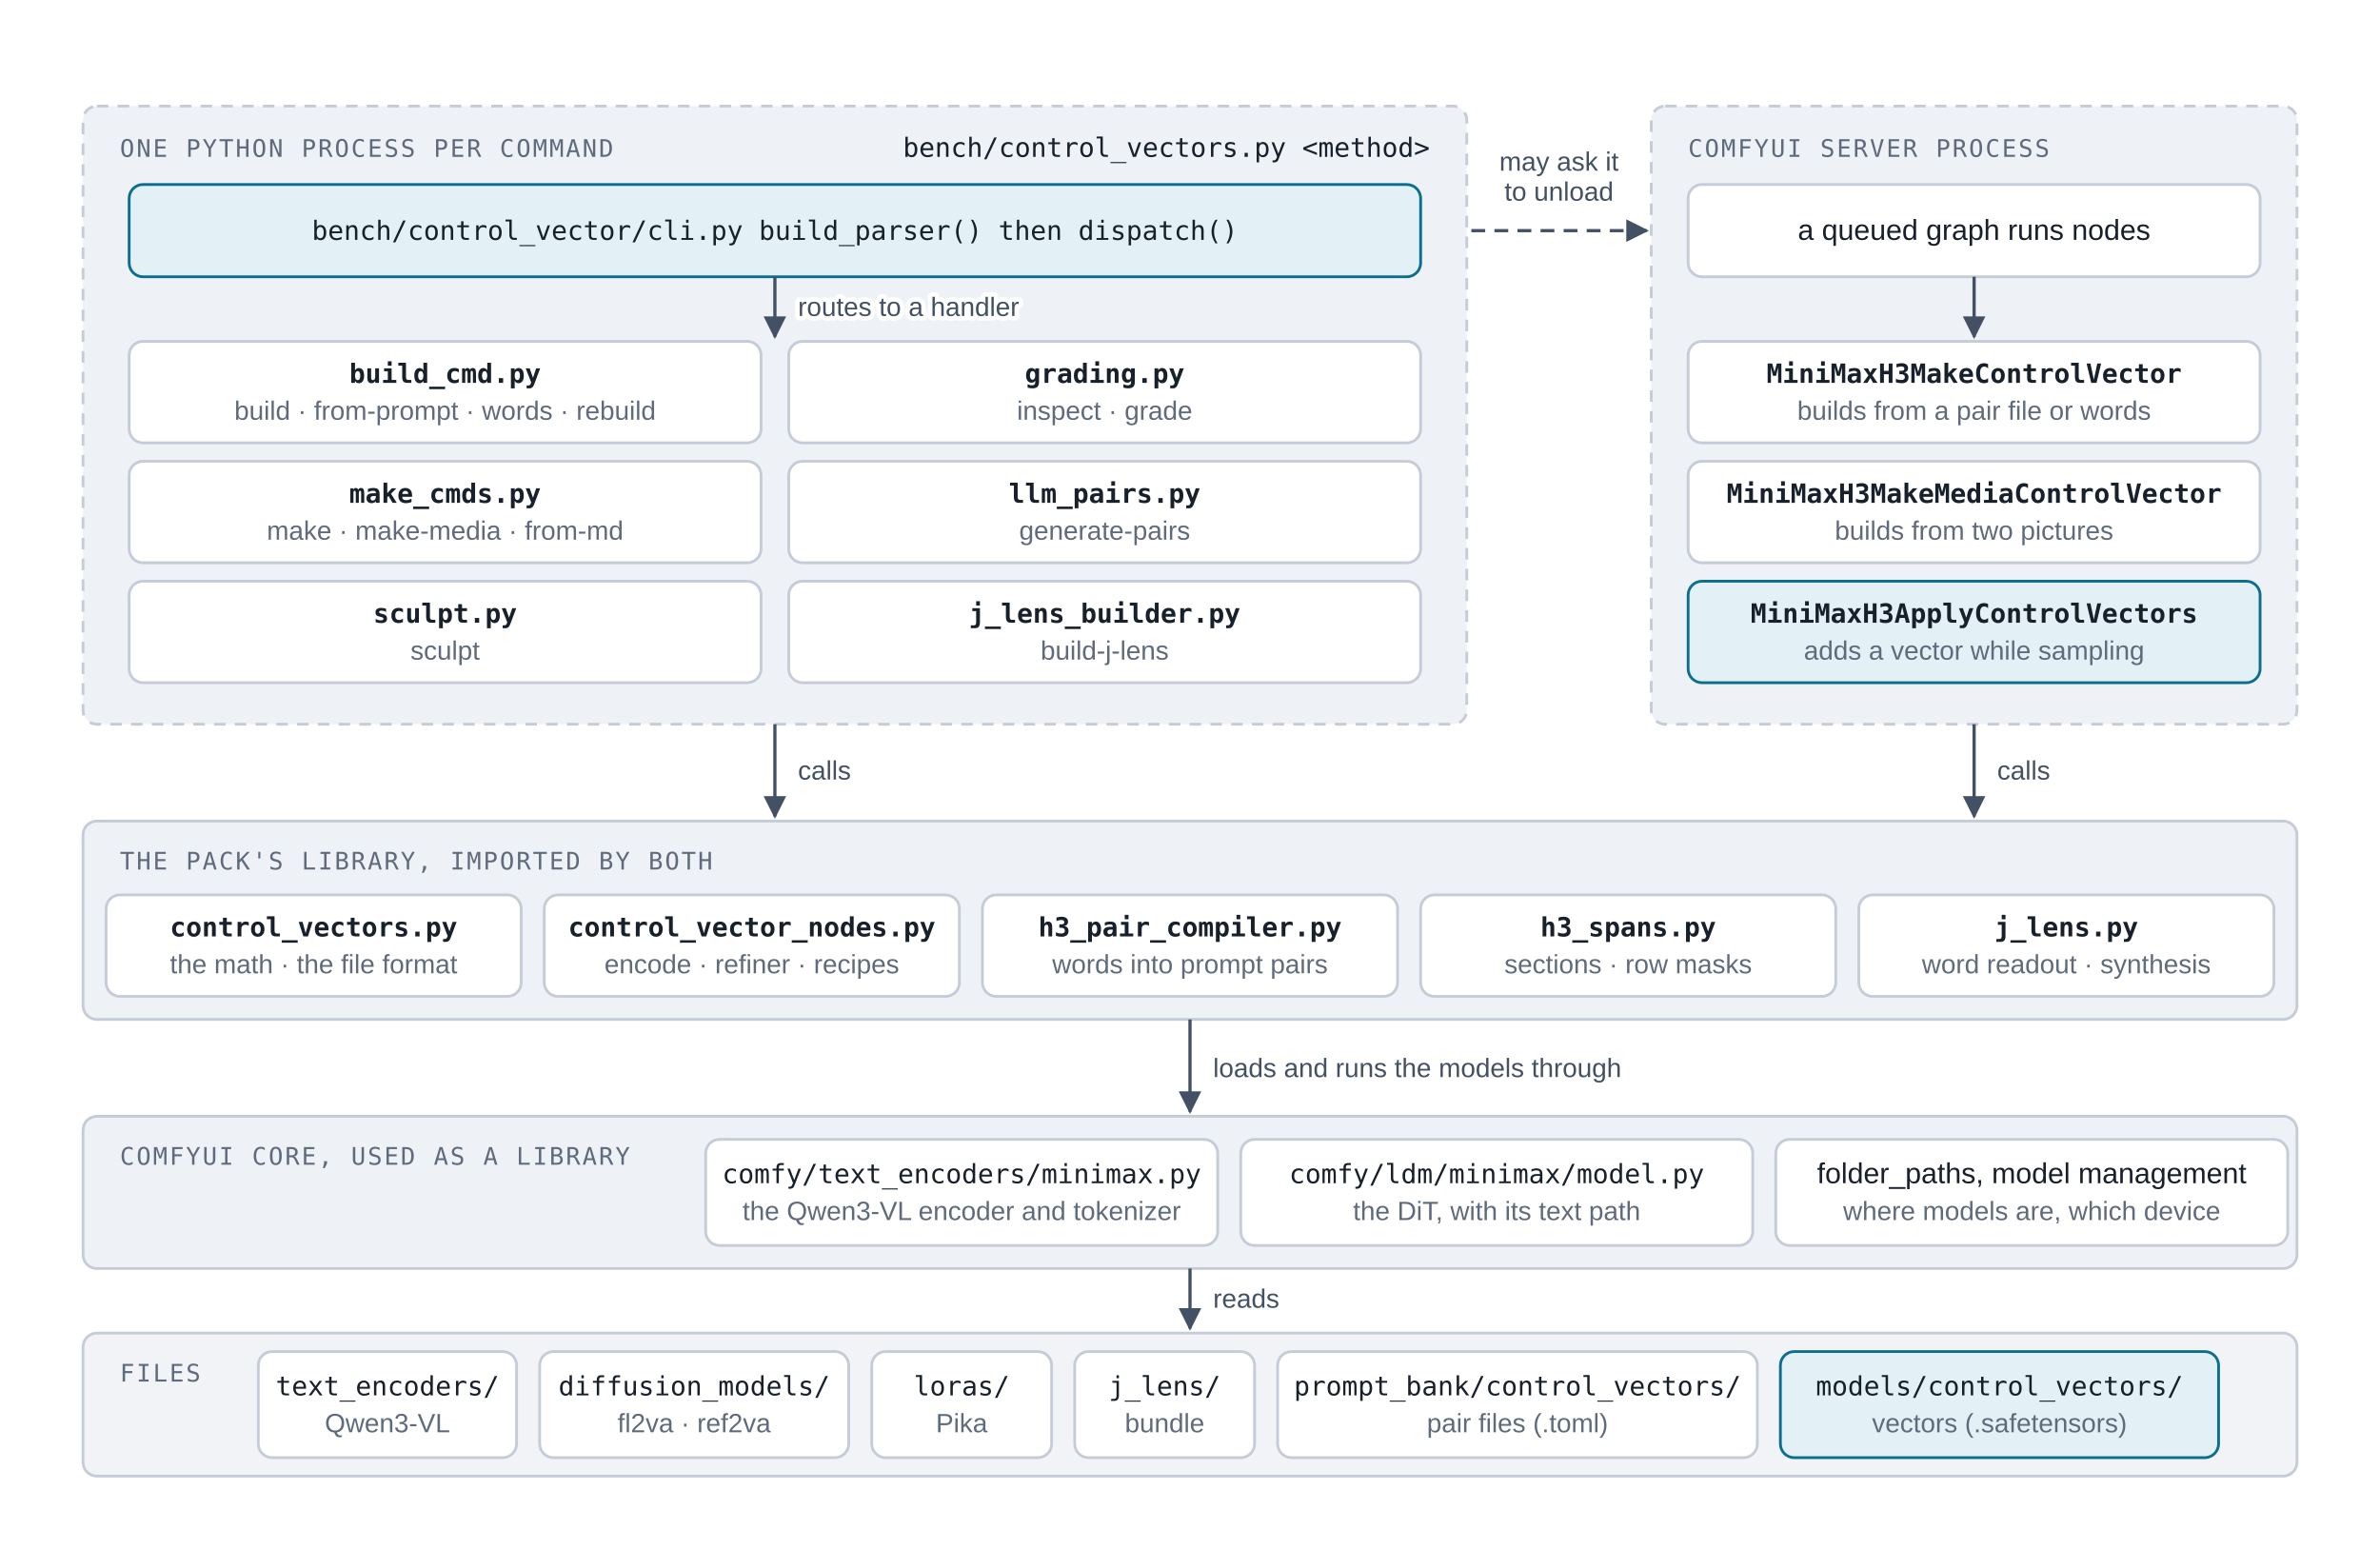
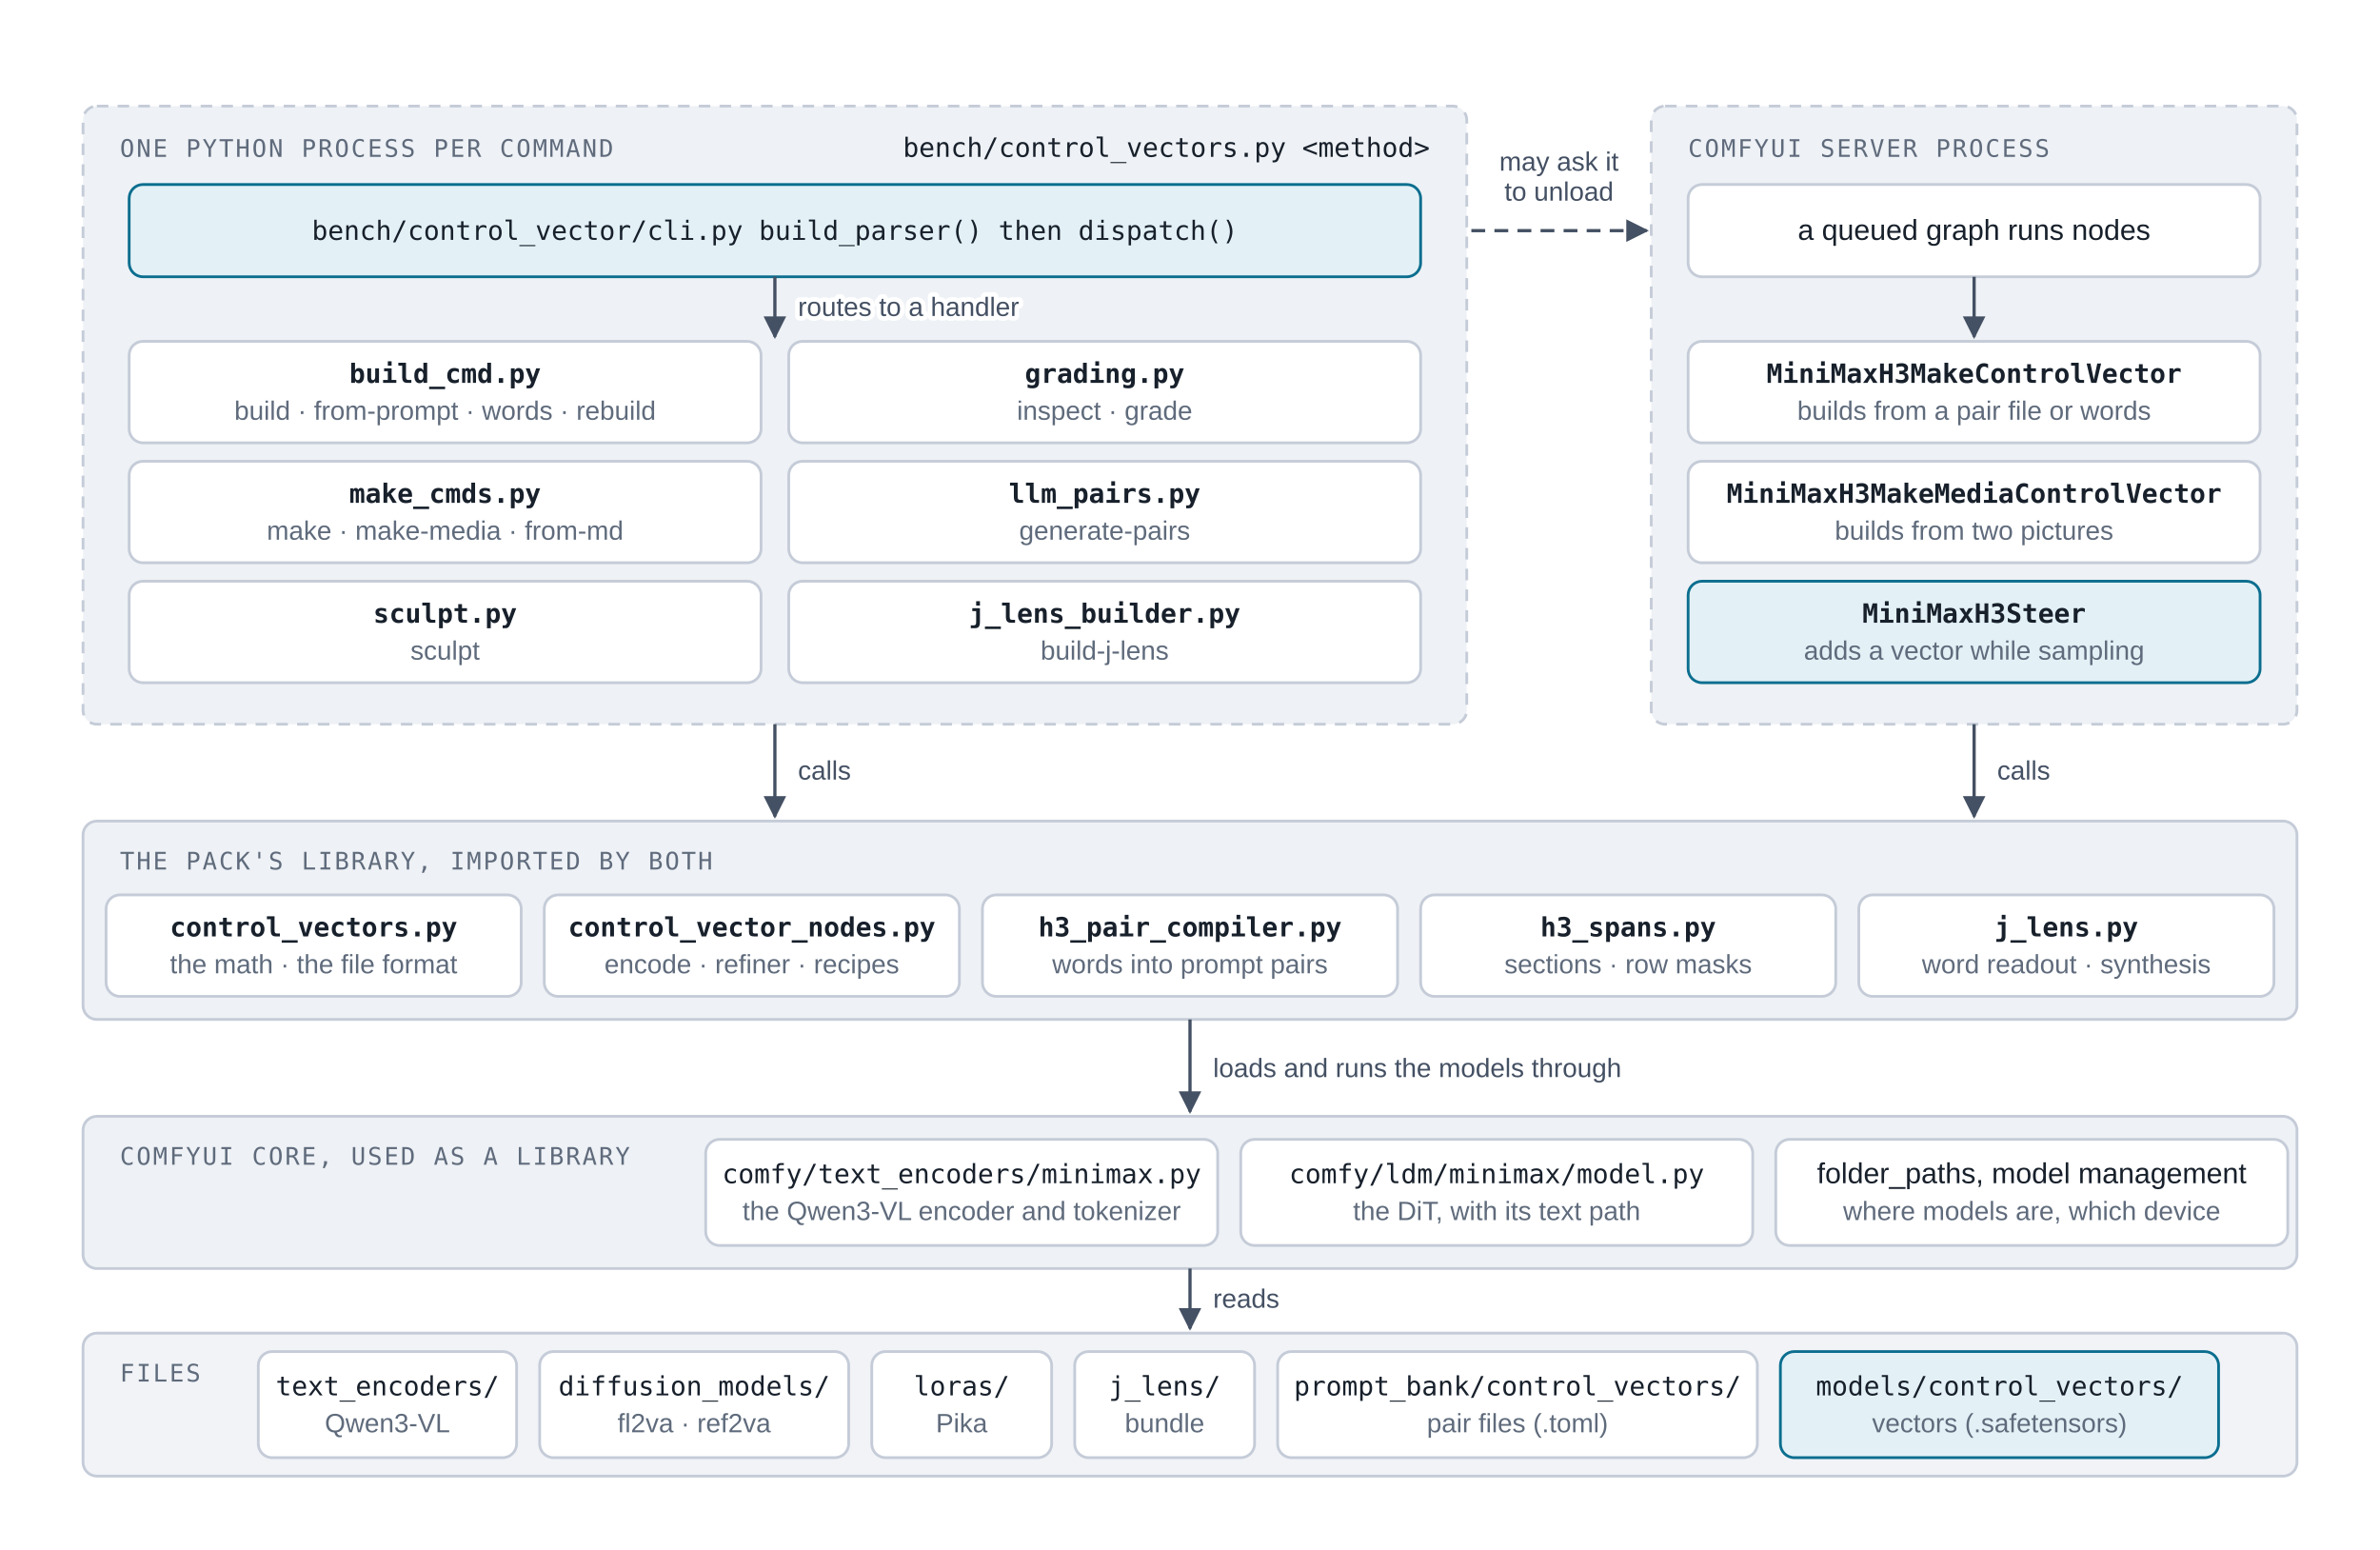
<svg xmlns="http://www.w3.org/2000/svg" viewBox="-16 -16 1032 672" width="100%" role="img" aria-label="The CLI's handlers and ComfyUI's nodes are two processes that call one shared library, which runs the models through ComfyUI's core code and reads the same files.">
  <style>
  .bg { fill: #ffffff; }
  .b { fill: #ffffff; stroke: #c5ccd8; stroke-width: 1.2; }
  .b.acc { fill: #e3f1f6; stroke: #0b6e8f; }
  .b.gpu { fill: #fbeedd; stroke: #a2590a; }
  .proc { fill: #eef1f5; stroke: #c5ccd8; stroke-width: 1.2; stroke-dasharray: 5 4; }
  .band { fill: #eef1f5; stroke: #c5ccd8; stroke-width: 1.2; }
  .band.acc { stroke: #0b6e8f; }
  .band.file { fill: #f1f3f7; }
  .life { stroke: #c5ccd8; stroke-width: 1.2; stroke-dasharray: 3 4; }
  .a { fill: none; stroke: #445063; stroke-width: 1.4; }
  .a.acc { stroke: #0b6e8f; stroke-width: 1.8; }
  .a.dash { stroke-dasharray: 6 4; }
  .ah-n { fill: #445063; } .ah-acc { fill: #0b6e8f; }
  text { font-family: "IBM Plex Sans", "Segoe UI", "Helvetica Neue", Arial, sans-serif; fill: #17202b; }
  text.t, text.lt { font-size: 12.5px; } text.tb { font-size: 13px; font-weight: 600; }
  text.m, text.mb, text.lm { font-family: "IBM Plex Mono", ui-monospace, "SFMono-Regular", Menlo, Consolas, monospace; font-size: 11.5px; }
  text.mb { font-weight: 600; } text.lm { fill: #445063; }
  text.s { font-size: 11.5px; fill: #5f6b7c; }
  text.h { font-family: "IBM Plex Mono", ui-monospace, Menlo, Consolas, monospace; font-size: 10.5px; letter-spacing: 0.08em; fill: #5f6b7c; }
  text.al { font-size: 11.5px; fill: #445063; }
  text.al, text.lt, text.lm { paint-order: stroke; stroke: #ffffff; stroke-width: 4px; stroke-linejoin: round; }
</style>
  <defs>
    <marker id="f1-e-n" viewBox="0 0 10 10" refX="9" refY="5" markerWidth="7" markerHeight="7" orient="auto-start-reverse">
      <path d="M0,0 L10,5 L0,10 z" class="ah-n" />
    </marker>
    <marker id="f1-s-n" viewBox="0 0 10 10" refX="9" refY="5" markerWidth="7" markerHeight="7" orient="auto-start-reverse">
      <path d="M0,0 L10,5 L0,10 z" class="ah-n" />
    </marker>
    <marker id="f1-e-acc" viewBox="0 0 10 10" refX="9" refY="5" markerWidth="7" markerHeight="7" orient="auto-start-reverse">
      <path d="M0,0 L10,5 L0,10 z" class="ah-acc" />
    </marker>
    <marker id="f1-s-acc" viewBox="0 0 10 10" refX="9" refY="5" markerWidth="7" markerHeight="7" orient="auto-start-reverse">
      <path d="M0,0 L10,5 L0,10 z" class="ah-acc" />
    </marker>
  </defs>
  <rect x="-16" y="-16" width="1032" height="672" class="bg" />
  <rect x="20" y="30" width="600" height="268" rx="6" class="proc" />
  <text x="36" y="52" text-anchor="start" class="h">ONE PYTHON PROCESS PER COMMAND</text>
  <text x="604" y="52" text-anchor="end" class="m">bench/control_vectors.py &lt;method&gt;</text>
  <rect x="40" y="64" width="560" height="40" rx="6" class="b acc" />
  <text x="320.0" y="88.0" text-anchor="middle" class="m">bench/control_vector/cli.py     build_parser()  then  dispatch()</text>
  <rect x="40" y="132" width="274" height="44" rx="6" class="b" />
  <text x="177.0" y="150.0" text-anchor="middle" class="mb">build_cmd.py</text>
  <text x="177.0" y="166.0" text-anchor="middle" class="s">build · from-prompt · words · rebuild</text>
  <rect x="326" y="132" width="274" height="44" rx="6" class="b" />
  <text x="463.0" y="150.0" text-anchor="middle" class="mb">grading.py</text>
  <text x="463.0" y="166.0" text-anchor="middle" class="s">inspect · grade</text>
  <rect x="40" y="184" width="274" height="44" rx="6" class="b" />
  <text x="177.0" y="202.0" text-anchor="middle" class="mb">make_cmds.py</text>
  <text x="177.0" y="218.0" text-anchor="middle" class="s">make · make-media · from-md</text>
  <rect x="326" y="184" width="274" height="44" rx="6" class="b" />
  <text x="463.0" y="202.0" text-anchor="middle" class="mb">llm_pairs.py</text>
  <text x="463.0" y="218.0" text-anchor="middle" class="s">generate-pairs</text>
  <rect x="40" y="236" width="274" height="44" rx="6" class="b" />
  <text x="177.0" y="254.0" text-anchor="middle" class="mb">sculpt.py</text>
  <text x="177.0" y="270.0" text-anchor="middle" class="s">sculpt</text>
  <rect x="326" y="236" width="274" height="44" rx="6" class="b" />
  <text x="463.0" y="254.0" text-anchor="middle" class="mb">j_lens_builder.py</text>
  <text x="463.0" y="270.0" text-anchor="middle" class="s">build-j-lens</text>
  <polyline points="320,104 320,130" class="a" marker-end="url(#f1-e-n)" />
  <text x="330" y="121" text-anchor="start" class="al">routes to a handler</text>
  <rect x="700" y="30" width="280" height="268" rx="6" class="proc" />
  <text x="716" y="52" text-anchor="start" class="h">COMFYUI SERVER PROCESS</text>
  <rect x="716" y="64" width="248" height="40" rx="6" class="b" />
  <text x="840.0" y="88.0" text-anchor="middle" class="t">a queued graph runs nodes</text>
  <rect x="716" y="132" width="248" height="44" rx="6" class="b" />
  <text x="840.0" y="150.0" text-anchor="middle" class="mb">MiniMaxH3MakeControlVector</text>
  <text x="840.0" y="166.0" text-anchor="middle" class="s">builds from a pair file or words</text>
  <rect x="716" y="184" width="248" height="44" rx="6" class="b" />
  <text x="840.0" y="202.0" text-anchor="middle" class="mb">MiniMaxH3MakeMediaControlVector</text>
  <text x="840.0" y="218.0" text-anchor="middle" class="s">builds from two pictures</text>
  <rect x="716" y="236" width="248" height="44" rx="6" class="b acc" />
-   <text x="840.0" y="254.0" text-anchor="middle" class="mb">MiniMaxH3ApplyControlVectors</text>
+   <text x="840.0" y="254.0" text-anchor="middle" class="mb">MiniMaxH3Steer</text>
  <text x="840.0" y="270.0" text-anchor="middle" class="s">adds a vector while sampling</text>
  <polyline points="840,104 840,130" class="a" marker-end="url(#f1-e-n)" />
  <polyline points="622,84 698,84" class="a dash" marker-end="url(#f1-e-n)" />
  <text x="660" y="58" text-anchor="middle" class="al">may ask it</text>
  <text x="660" y="71" text-anchor="middle" class="al">to unload</text>
  <rect x="20" y="340" width="960" height="86" rx="6" class="band" />
  <text x="36" y="361" text-anchor="start" class="h">THE PACK'S LIBRARY, IMPORTED BY BOTH</text>
  <rect x="30" y="372" width="180" height="44" rx="6" class="b" />
  <text x="120.0" y="390.0" text-anchor="middle" class="mb">control_vectors.py</text>
  <text x="120.0" y="406.0" text-anchor="middle" class="s">the math · the file format</text>
  <rect x="220" y="372" width="180" height="44" rx="6" class="b" />
  <text x="310.0" y="390.0" text-anchor="middle" class="mb">control_vector_nodes.py</text>
  <text x="310.0" y="406.0" text-anchor="middle" class="s">encode · refiner · recipes</text>
  <rect x="410" y="372" width="180" height="44" rx="6" class="b" />
  <text x="500.0" y="390.0" text-anchor="middle" class="mb">h3_pair_compiler.py</text>
  <text x="500.0" y="406.0" text-anchor="middle" class="s">words into prompt pairs</text>
  <rect x="600" y="372" width="180" height="44" rx="6" class="b" />
  <text x="690.0" y="390.0" text-anchor="middle" class="mb">h3_spans.py</text>
  <text x="690.0" y="406.0" text-anchor="middle" class="s">sections · row masks</text>
  <rect x="790" y="372" width="180" height="44" rx="6" class="b" />
  <text x="880.0" y="390.0" text-anchor="middle" class="mb">j_lens.py</text>
  <text x="880.0" y="406.0" text-anchor="middle" class="s">word readout · synthesis</text>
  <polyline points="320,298 320,338" class="a" marker-end="url(#f1-e-n)" />
  <text x="330" y="322" text-anchor="start" class="al">calls</text>
  <polyline points="840,298 840,338" class="a" marker-end="url(#f1-e-n)" />
  <text x="850" y="322" text-anchor="start" class="al">calls</text>
  <rect x="20" y="468" width="960" height="66" rx="6" class="band" />
  <text x="36" y="489" text-anchor="start" class="h">COMFYUI CORE, USED AS A LIBRARY</text>
  <rect x="290" y="478" width="222" height="46" rx="6" class="b" />
  <text x="401.0" y="497.0" text-anchor="middle" class="m">comfy/text_encoders/minimax.py</text>
  <text x="401.0" y="513.0" text-anchor="middle" class="s">the Qwen3-VL encoder and tokenizer</text>
  <rect x="522" y="478" width="222" height="46" rx="6" class="b" />
  <text x="633.0" y="497.0" text-anchor="middle" class="m">comfy/ldm/minimax/model.py</text>
  <text x="633.0" y="513.0" text-anchor="middle" class="s">the DiT, with its text path</text>
  <rect x="754" y="478" width="222" height="46" rx="6" class="b" />
  <text x="865.0" y="497.0" text-anchor="middle" class="t">folder_paths, model management</text>
  <text x="865.0" y="513.0" text-anchor="middle" class="s">where models are, which device</text>
  <polyline points="500,426 500,466" class="a" marker-end="url(#f1-e-n)" />
  <text x="510" y="451" text-anchor="start" class="al">loads and runs the models through</text>
  <rect x="20" y="562" width="960" height="62" rx="6" class="band file" />
  <text x="36" y="583" text-anchor="start" class="h">FILES</text>
  <rect x="96" y="570" width="112" height="46" rx="6" class="b" />
  <text x="152.0" y="589.0" text-anchor="middle" class="m">text_encoders/</text>
  <text x="152.0" y="605.0" text-anchor="middle" class="s">Qwen3-VL</text>
  <rect x="218" y="570" width="134" height="46" rx="6" class="b" />
  <text x="285.0" y="589.0" text-anchor="middle" class="m">diffusion_models/</text>
  <text x="285.0" y="605.0" text-anchor="middle" class="s">fl2va · ref2va</text>
  <rect x="362" y="570" width="78" height="46" rx="6" class="b" />
  <text x="401.0" y="589.0" text-anchor="middle" class="m">loras/</text>
  <text x="401.0" y="605.0" text-anchor="middle" class="s">Pika</text>
  <rect x="450" y="570" width="78" height="46" rx="6" class="b" />
  <text x="489.0" y="589.0" text-anchor="middle" class="m">j_lens/</text>
  <text x="489.0" y="605.0" text-anchor="middle" class="s">bundle</text>
  <rect x="538" y="570" width="208" height="46" rx="6" class="b" />
  <text x="642.0" y="589.0" text-anchor="middle" class="m">prompt_bank/control_vectors/</text>
  <text x="642.0" y="605.0" text-anchor="middle" class="s">pair files (.toml)</text>
  <rect x="756" y="570" width="190" height="46" rx="6" class="b acc" />
  <text x="851.0" y="589.0" text-anchor="middle" class="m">models/control_vectors/</text>
  <text x="851.0" y="605.0" text-anchor="middle" class="s">vectors (.safetensors)</text>
  <polyline points="500,534 500,560" class="a" marker-end="url(#f1-e-n)" />
  <text x="510" y="551" text-anchor="start" class="al">reads</text>
</svg>
